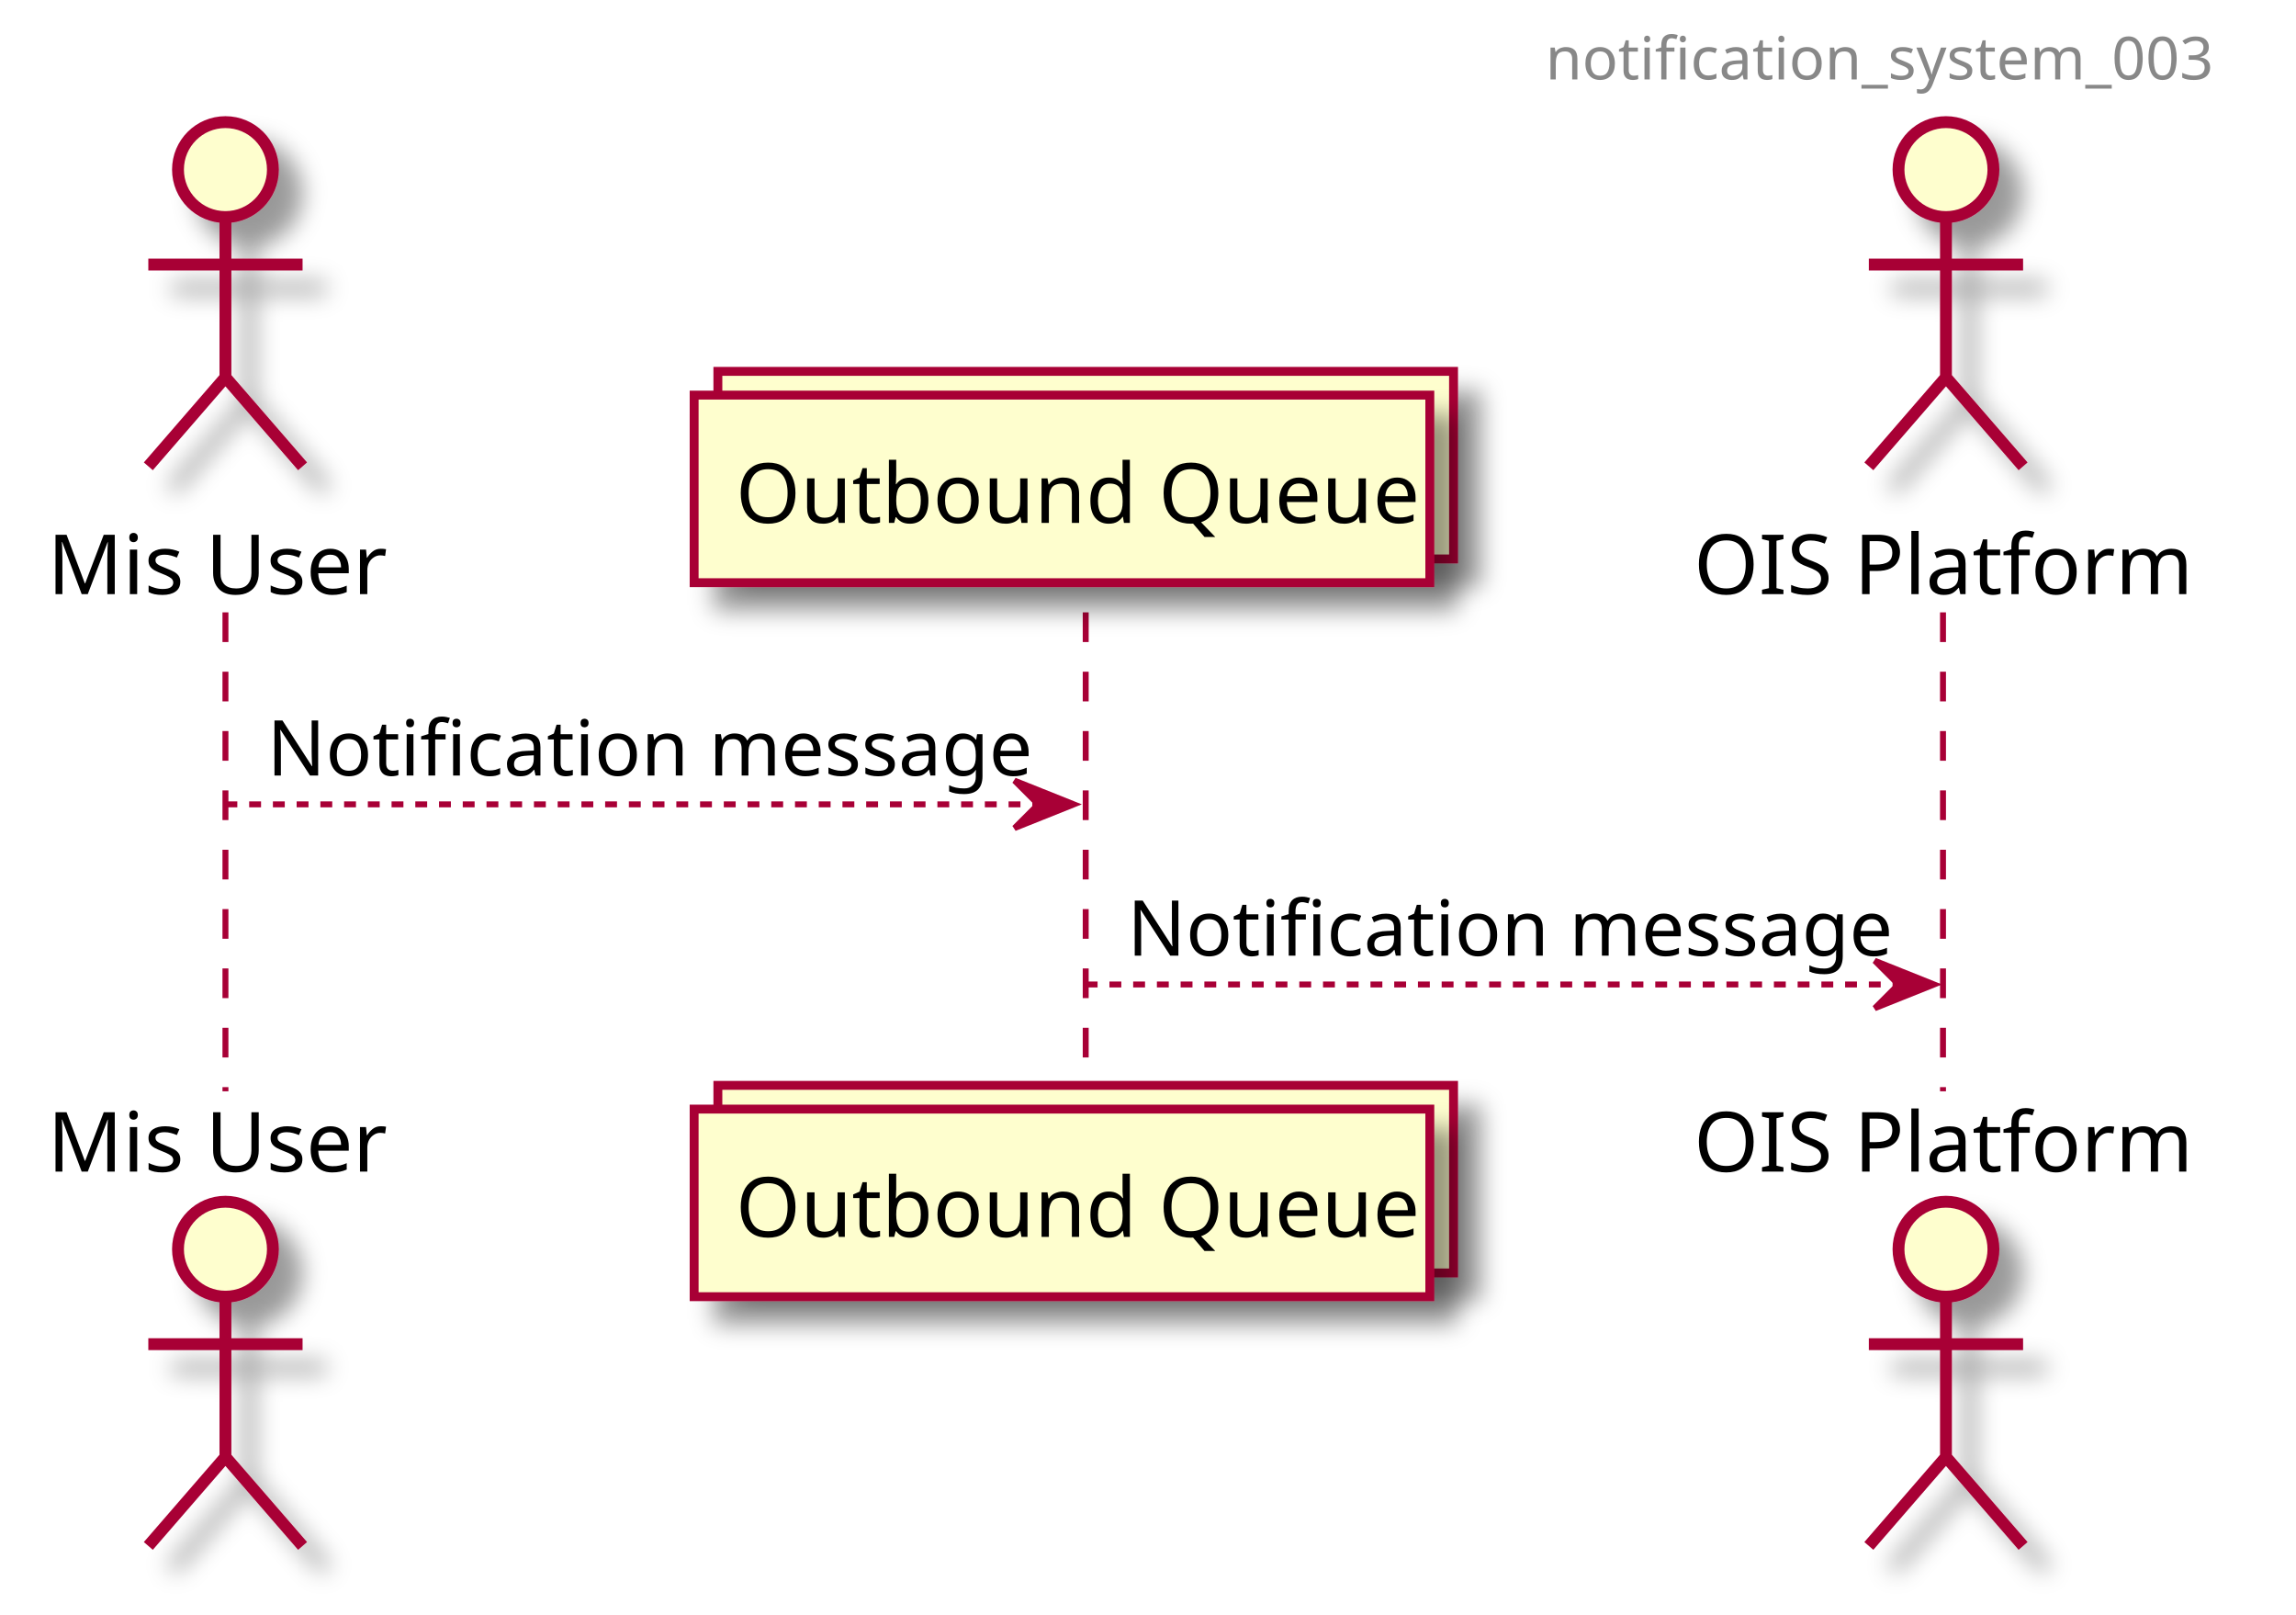
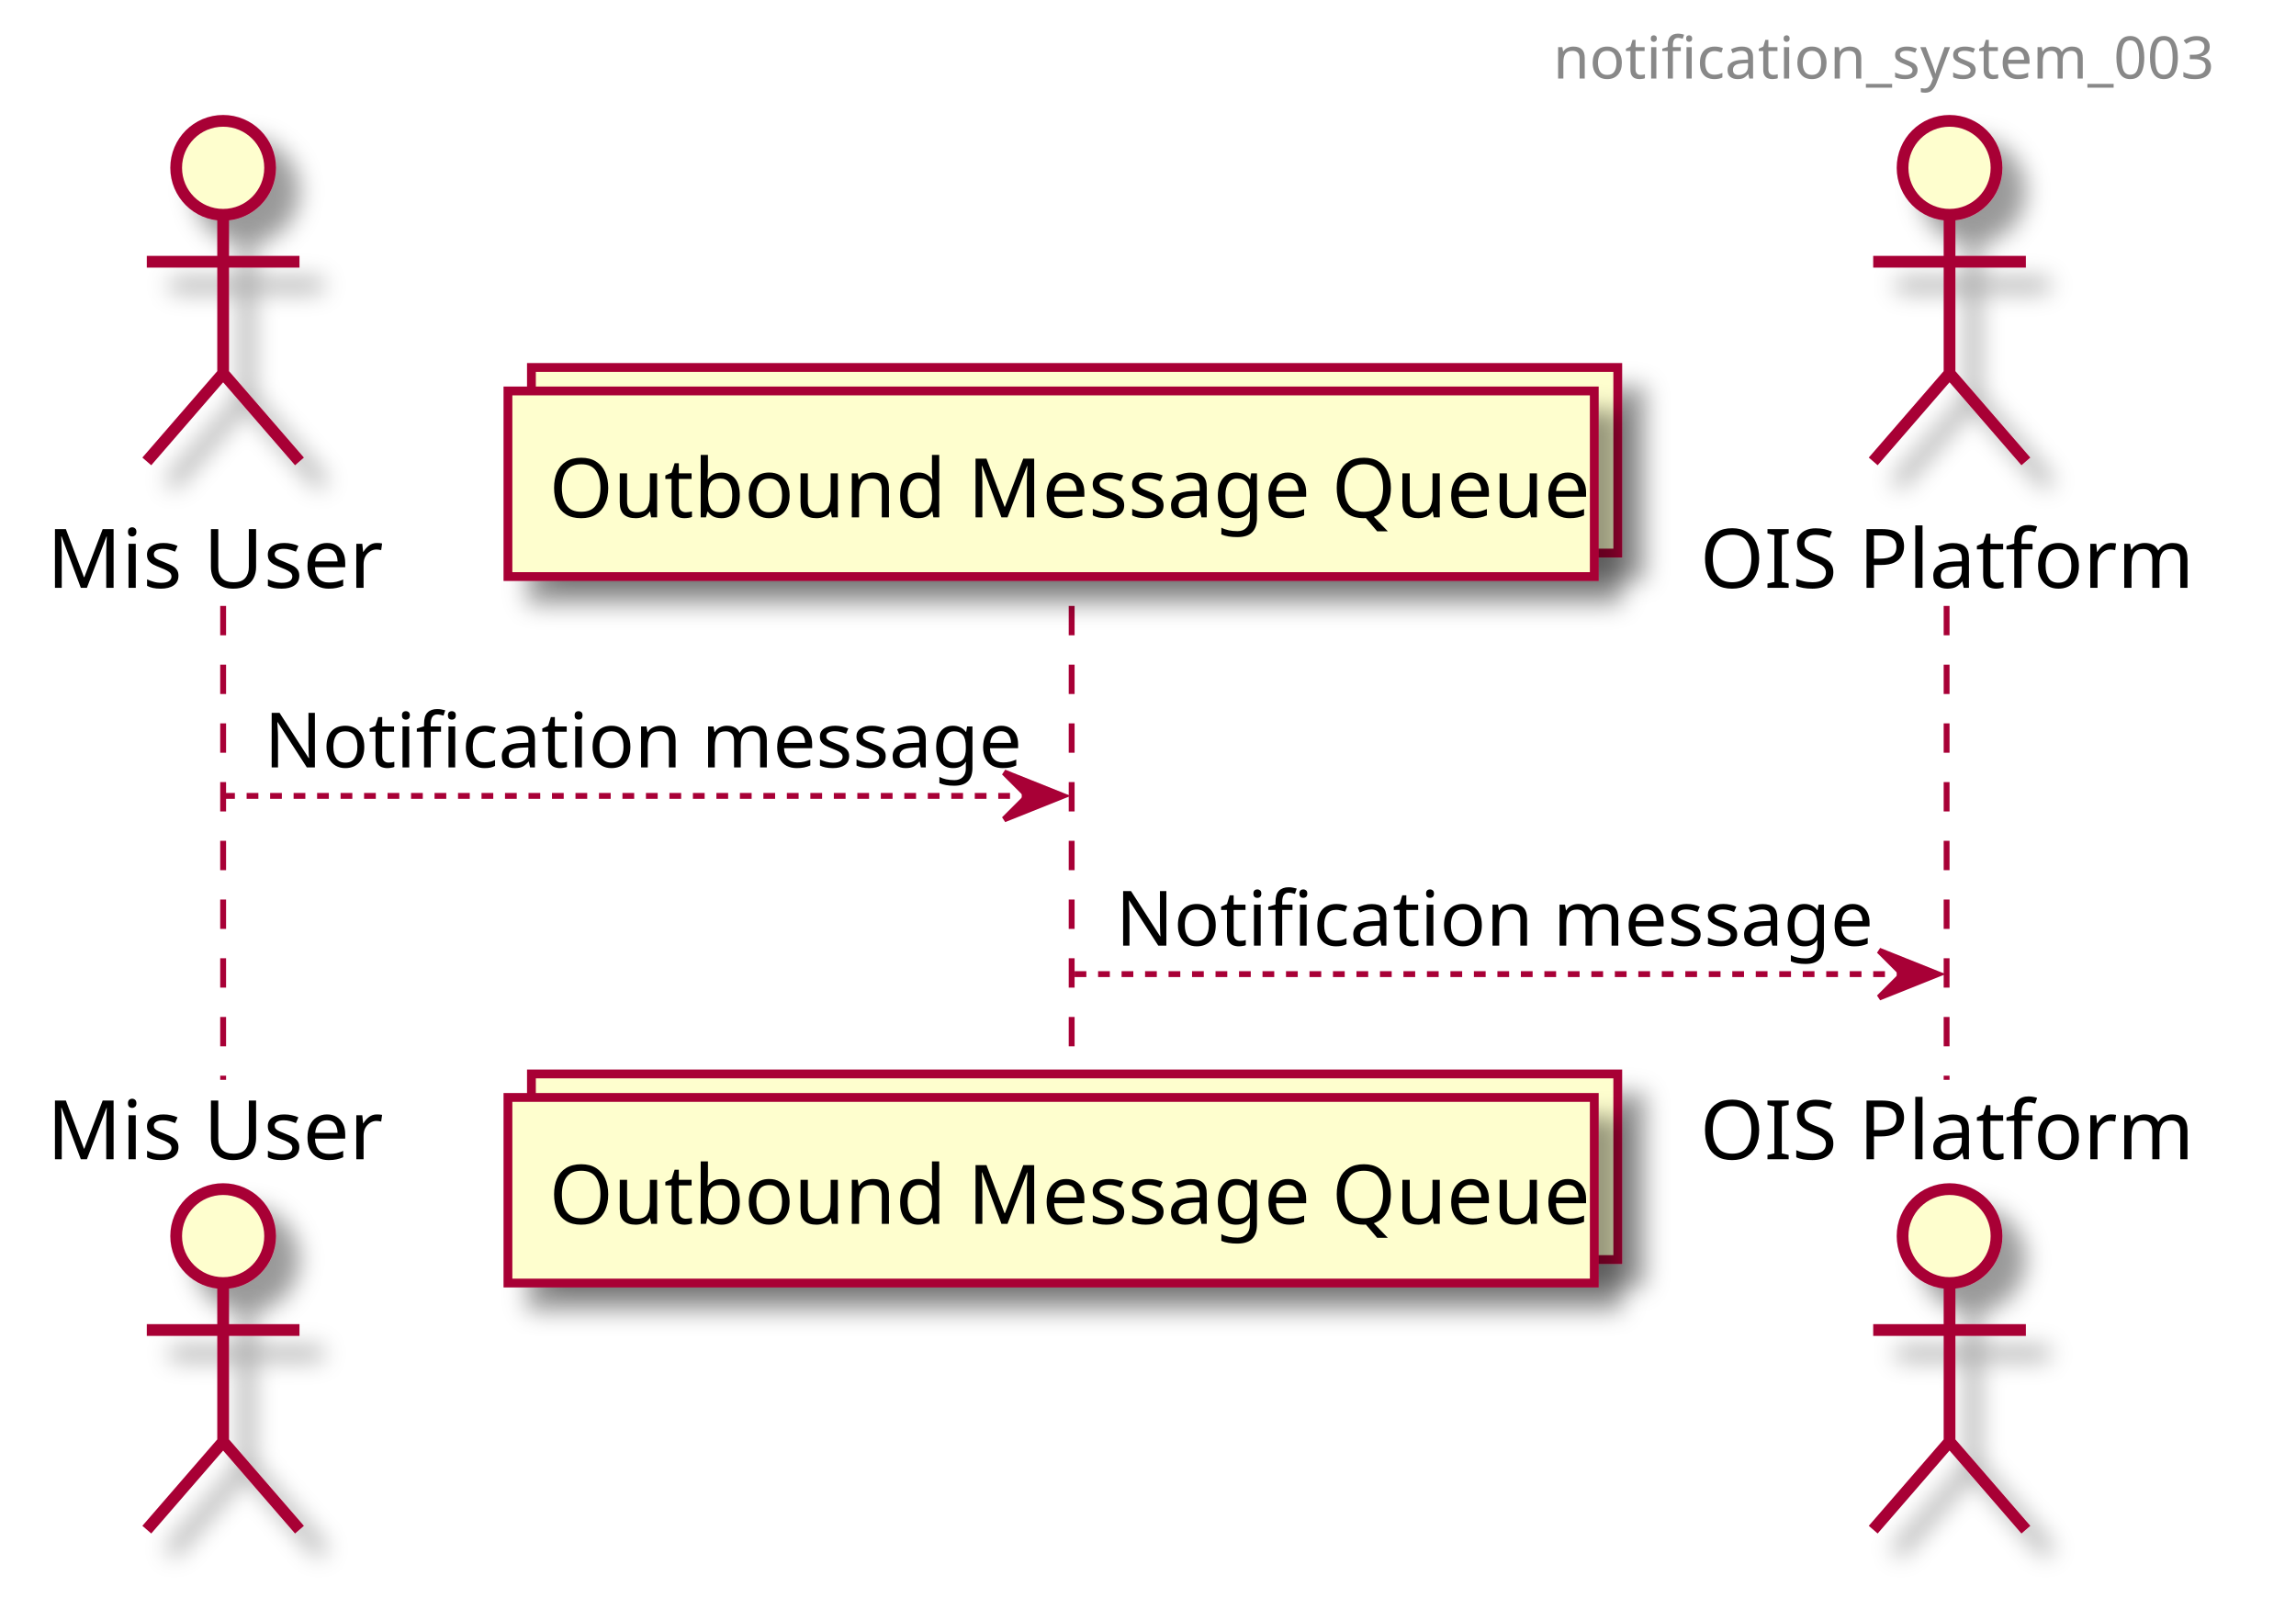
- <svg xmlns="http://www.w3.org/2000/svg" contentScriptType="application/ecmascript" contentStyleType="text/css" height="272px" preserveAspectRatio="none" style="width:387px;height:272px;" version="1.1" viewBox="0 0 387 272" width="387px" zoomAndPan="magnify">
+ <svg xmlns="http://www.w3.org/2000/svg" contentScriptType="application/ecmascript" contentStyleType="text/css" height="272px" preserveAspectRatio="none" style="width:391px;height:272px;" version="1.1" viewBox="0 0 391 272" width="391px" zoomAndPan="magnify">
  <defs>
-     <filter height="300%" id="f1o6so9i9b0v66" width="300%" x="-1" y="-1">
+     <filter height="300%" id="fdvb7u4vew8yh" width="300%" x="-1" y="-1">
      <feGaussianBlur result="blurOut" stdDeviation="2.0" />
      <feColorMatrix in="blurOut" result="blurOut2" type="matrix" values="0 0 0 0 0 0 0 0 0 0 0 0 0 0 0 0 0 0 .4 0" />
      <feOffset dx="4.0" dy="4.0" in="blurOut2" result="blurOut3" />
      <feBlend in="SourceGraphic" in2="blurOut3" mode="normal" />
    </filter>
  </defs>
  <g>
    <line style="stroke: #A80036; stroke-width: 1.0; stroke-dasharray: 5.0,5.0;" x1="38" x2="38" y1="103.188" y2="183.891" />
-     <line style="stroke: #A80036; stroke-width: 1.0; stroke-dasharray: 5.0,5.0;" x1="183" x2="183" y1="103.188" y2="183.891" />
-     <line style="stroke: #A80036; stroke-width: 1.0; stroke-dasharray: 5.0,5.0;" x1="327.5" x2="327.5" y1="103.188" y2="183.891" />
+     <line style="stroke: #A80036; stroke-width: 1.0; stroke-dasharray: 5.0,5.0;" x1="182.5" x2="182.5" y1="103.188" y2="183.891" />
+     <line style="stroke: #A80036; stroke-width: 1.0; stroke-dasharray: 5.0,5.0;" x1="331.5" x2="331.5" y1="103.188" y2="183.891" />
    <text fill="#000000" font-family="sans-serif" font-size="14" lengthAdjust="spacingAndGlyphs" textLength="54" x="8" y="100.111">Mis User</text>
-     <ellipse cx="38" cy="28.578" fill="#FEFECE" filter="url(#f1o6so9i9b0v66)" rx="8" ry="8" style="stroke: #A80036; stroke-width: 2.0;" />
-     <path d="M38,36.578 L38,63.578 M25,44.578 L51,44.578 M38,63.578 L25,78.578 M38,63.578 L51,78.578 " fill="none" filter="url(#f1o6so9i9b0v66)" style="stroke: #A80036; stroke-width: 2.0;" />
+     <ellipse cx="38" cy="28.578" fill="#FEFECE" filter="url(#fdvb7u4vew8yh)" rx="8" ry="8" style="stroke: #A80036; stroke-width: 2.0;" />
+     <path d="M38,36.578 L38,63.578 M25,44.578 L51,44.578 M38,63.578 L25,78.578 M38,63.578 L51,78.578 " fill="none" filter="url(#fdvb7u4vew8yh)" style="stroke: #A80036; stroke-width: 2.0;" />
    <text fill="#000000" font-family="sans-serif" font-size="14" lengthAdjust="spacingAndGlyphs" textLength="54" x="8" y="197.424">Mis User</text>
-     <ellipse cx="38" cy="210.5" fill="#FEFECE" filter="url(#f1o6so9i9b0v66)" rx="8" ry="8" style="stroke: #A80036; stroke-width: 2.0;" />
-     <path d="M38,218.5 L38,245.5 M25,226.5 L51,226.5 M38,245.5 L25,260.5 M38,245.5 L51,260.5 " fill="none" filter="url(#f1o6so9i9b0v66)" style="stroke: #A80036; stroke-width: 2.0;" />
-     <rect fill="#FEFECE" filter="url(#f1o6so9i9b0v66)" height="31.609" style="stroke: #A80036; stroke-width: 1.5;" width="124" x="121" y="62.578" />
-     <rect fill="#FEFECE" filter="url(#f1o6so9i9b0v66)" height="31.609" style="stroke: #A80036; stroke-width: 1.5;" width="124" x="117" y="66.578" />
-     <text fill="#000000" font-family="sans-serif" font-size="14" lengthAdjust="spacingAndGlyphs" textLength="110" x="124" y="88.111">Outbound Queue</text>
-     <rect fill="#FEFECE" filter="url(#f1o6so9i9b0v66)" height="31.609" style="stroke: #A80036; stroke-width: 1.5;" width="124" x="121" y="182.891" />
-     <rect fill="#FEFECE" filter="url(#f1o6so9i9b0v66)" height="31.609" style="stroke: #A80036; stroke-width: 1.5;" width="124" x="117" y="186.891" />
-     <text fill="#000000" font-family="sans-serif" font-size="14" lengthAdjust="spacingAndGlyphs" textLength="110" x="124" y="208.424">Outbound Queue</text>
-     <text fill="#000000" font-family="sans-serif" font-size="14" lengthAdjust="spacingAndGlyphs" textLength="79" x="285.5" y="100.111">OIS Platform</text>
-     <ellipse cx="328" cy="28.578" fill="#FEFECE" filter="url(#f1o6so9i9b0v66)" rx="8" ry="8" style="stroke: #A80036; stroke-width: 2.0;" />
-     <path d="M328,36.578 L328,63.578 M315,44.578 L341,44.578 M328,63.578 L315,78.578 M328,63.578 L341,78.578 " fill="none" filter="url(#f1o6so9i9b0v66)" style="stroke: #A80036; stroke-width: 2.0;" />
-     <text fill="#000000" font-family="sans-serif" font-size="14" lengthAdjust="spacingAndGlyphs" textLength="79" x="285.5" y="197.424">OIS Platform</text>
-     <ellipse cx="328" cy="210.5" fill="#FEFECE" filter="url(#f1o6so9i9b0v66)" rx="8" ry="8" style="stroke: #A80036; stroke-width: 2.0;" />
-     <path d="M328,218.5 L328,245.5 M315,226.5 L341,226.5 M328,245.5 L315,260.5 M328,245.5 L341,260.5 " fill="none" filter="url(#f1o6so9i9b0v66)" style="stroke: #A80036; stroke-width: 2.0;" />
+     <ellipse cx="38" cy="210.5" fill="#FEFECE" filter="url(#fdvb7u4vew8yh)" rx="8" ry="8" style="stroke: #A80036; stroke-width: 2.0;" />
+     <path d="M38,218.5 L38,245.5 M25,226.5 L51,226.5 M38,245.5 L25,260.5 M38,245.5 L51,260.5 " fill="none" filter="url(#fdvb7u4vew8yh)" style="stroke: #A80036; stroke-width: 2.0;" />
+     <rect fill="#FEFECE" filter="url(#fdvb7u4vew8yh)" height="31.609" style="stroke: #A80036; stroke-width: 1.5;" width="185" x="90.5" y="62.578" />
+     <rect fill="#FEFECE" filter="url(#fdvb7u4vew8yh)" height="31.609" style="stroke: #A80036; stroke-width: 1.5;" width="185" x="86.5" y="66.578" />
+     <text fill="#000000" font-family="sans-serif" font-size="14" lengthAdjust="spacingAndGlyphs" textLength="171" x="93.5" y="88.111">Outbound Message Queue</text>
+     <rect fill="#FEFECE" filter="url(#fdvb7u4vew8yh)" height="31.609" style="stroke: #A80036; stroke-width: 1.5;" width="185" x="90.5" y="182.891" />
+     <rect fill="#FEFECE" filter="url(#fdvb7u4vew8yh)" height="31.609" style="stroke: #A80036; stroke-width: 1.5;" width="185" x="86.5" y="186.891" />
+     <text fill="#000000" font-family="sans-serif" font-size="14" lengthAdjust="spacingAndGlyphs" textLength="171" x="93.5" y="208.424">Outbound Message Queue</text>
+     <text fill="#000000" font-family="sans-serif" font-size="14" lengthAdjust="spacingAndGlyphs" textLength="79" x="289.5" y="100.111">OIS Platform</text>
+     <ellipse cx="332" cy="28.578" fill="#FEFECE" filter="url(#fdvb7u4vew8yh)" rx="8" ry="8" style="stroke: #A80036; stroke-width: 2.0;" />
+     <path d="M332,36.578 L332,63.578 M319,44.578 L345,44.578 M332,63.578 L319,78.578 M332,63.578 L345,78.578 " fill="none" filter="url(#fdvb7u4vew8yh)" style="stroke: #A80036; stroke-width: 2.0;" />
+     <text fill="#000000" font-family="sans-serif" font-size="14" lengthAdjust="spacingAndGlyphs" textLength="79" x="289.5" y="197.424">OIS Platform</text>
+     <ellipse cx="332" cy="210.5" fill="#FEFECE" filter="url(#fdvb7u4vew8yh)" rx="8" ry="8" style="stroke: #A80036; stroke-width: 2.0;" />
+     <path d="M332,218.5 L332,245.5 M319,226.5 L345,226.5 M332,245.5 L319,260.5 M332,245.5 L345,260.5 " fill="none" filter="url(#fdvb7u4vew8yh)" style="stroke: #A80036; stroke-width: 2.0;" />
    <polygon fill="#A80036" points="171,131.539,181,135.539,171,139.539,175,135.539" style="stroke: #A80036; stroke-width: 1.0;" />
    <line style="stroke: #A80036; stroke-width: 1.0; stroke-dasharray: 2.0,2.0;" x1="38" x2="177" y1="135.539" y2="135.539" />
    <text fill="#000000" font-family="sans-serif" font-size="13" lengthAdjust="spacingAndGlyphs" textLength="121" x="45" y="130.683">Notification message</text>
-     <polygon fill="#A80036" points="316,161.891,326,165.891,316,169.891,320,165.891" style="stroke: #A80036; stroke-width: 1.0;" />
-     <line style="stroke: #A80036; stroke-width: 1.0; stroke-dasharray: 2.0,2.0;" x1="183" x2="322" y1="165.891" y2="165.891" />
+     <polygon fill="#A80036" points="320,161.891,330,165.891,320,169.891,324,165.891" style="stroke: #A80036; stroke-width: 1.0;" />
+     <line style="stroke: #A80036; stroke-width: 1.0; stroke-dasharray: 2.0,2.0;" x1="183" x2="326" y1="165.891" y2="165.891" />
    <text fill="#000000" font-family="sans-serif" font-size="13" lengthAdjust="spacingAndGlyphs" textLength="121" x="190" y="161.034">Notification message</text>
-     <text fill="#888888" font-family="sans-serif" font-size="10" lengthAdjust="spacingAndGlyphs" textLength="115" x="260.5" y="13.381">notification_system_003</text>
+     <text fill="#888888" font-family="sans-serif" font-size="10" lengthAdjust="spacingAndGlyphs" textLength="115" x="264.5" y="13.381">notification_system_003</text>
  </g>
</svg>
